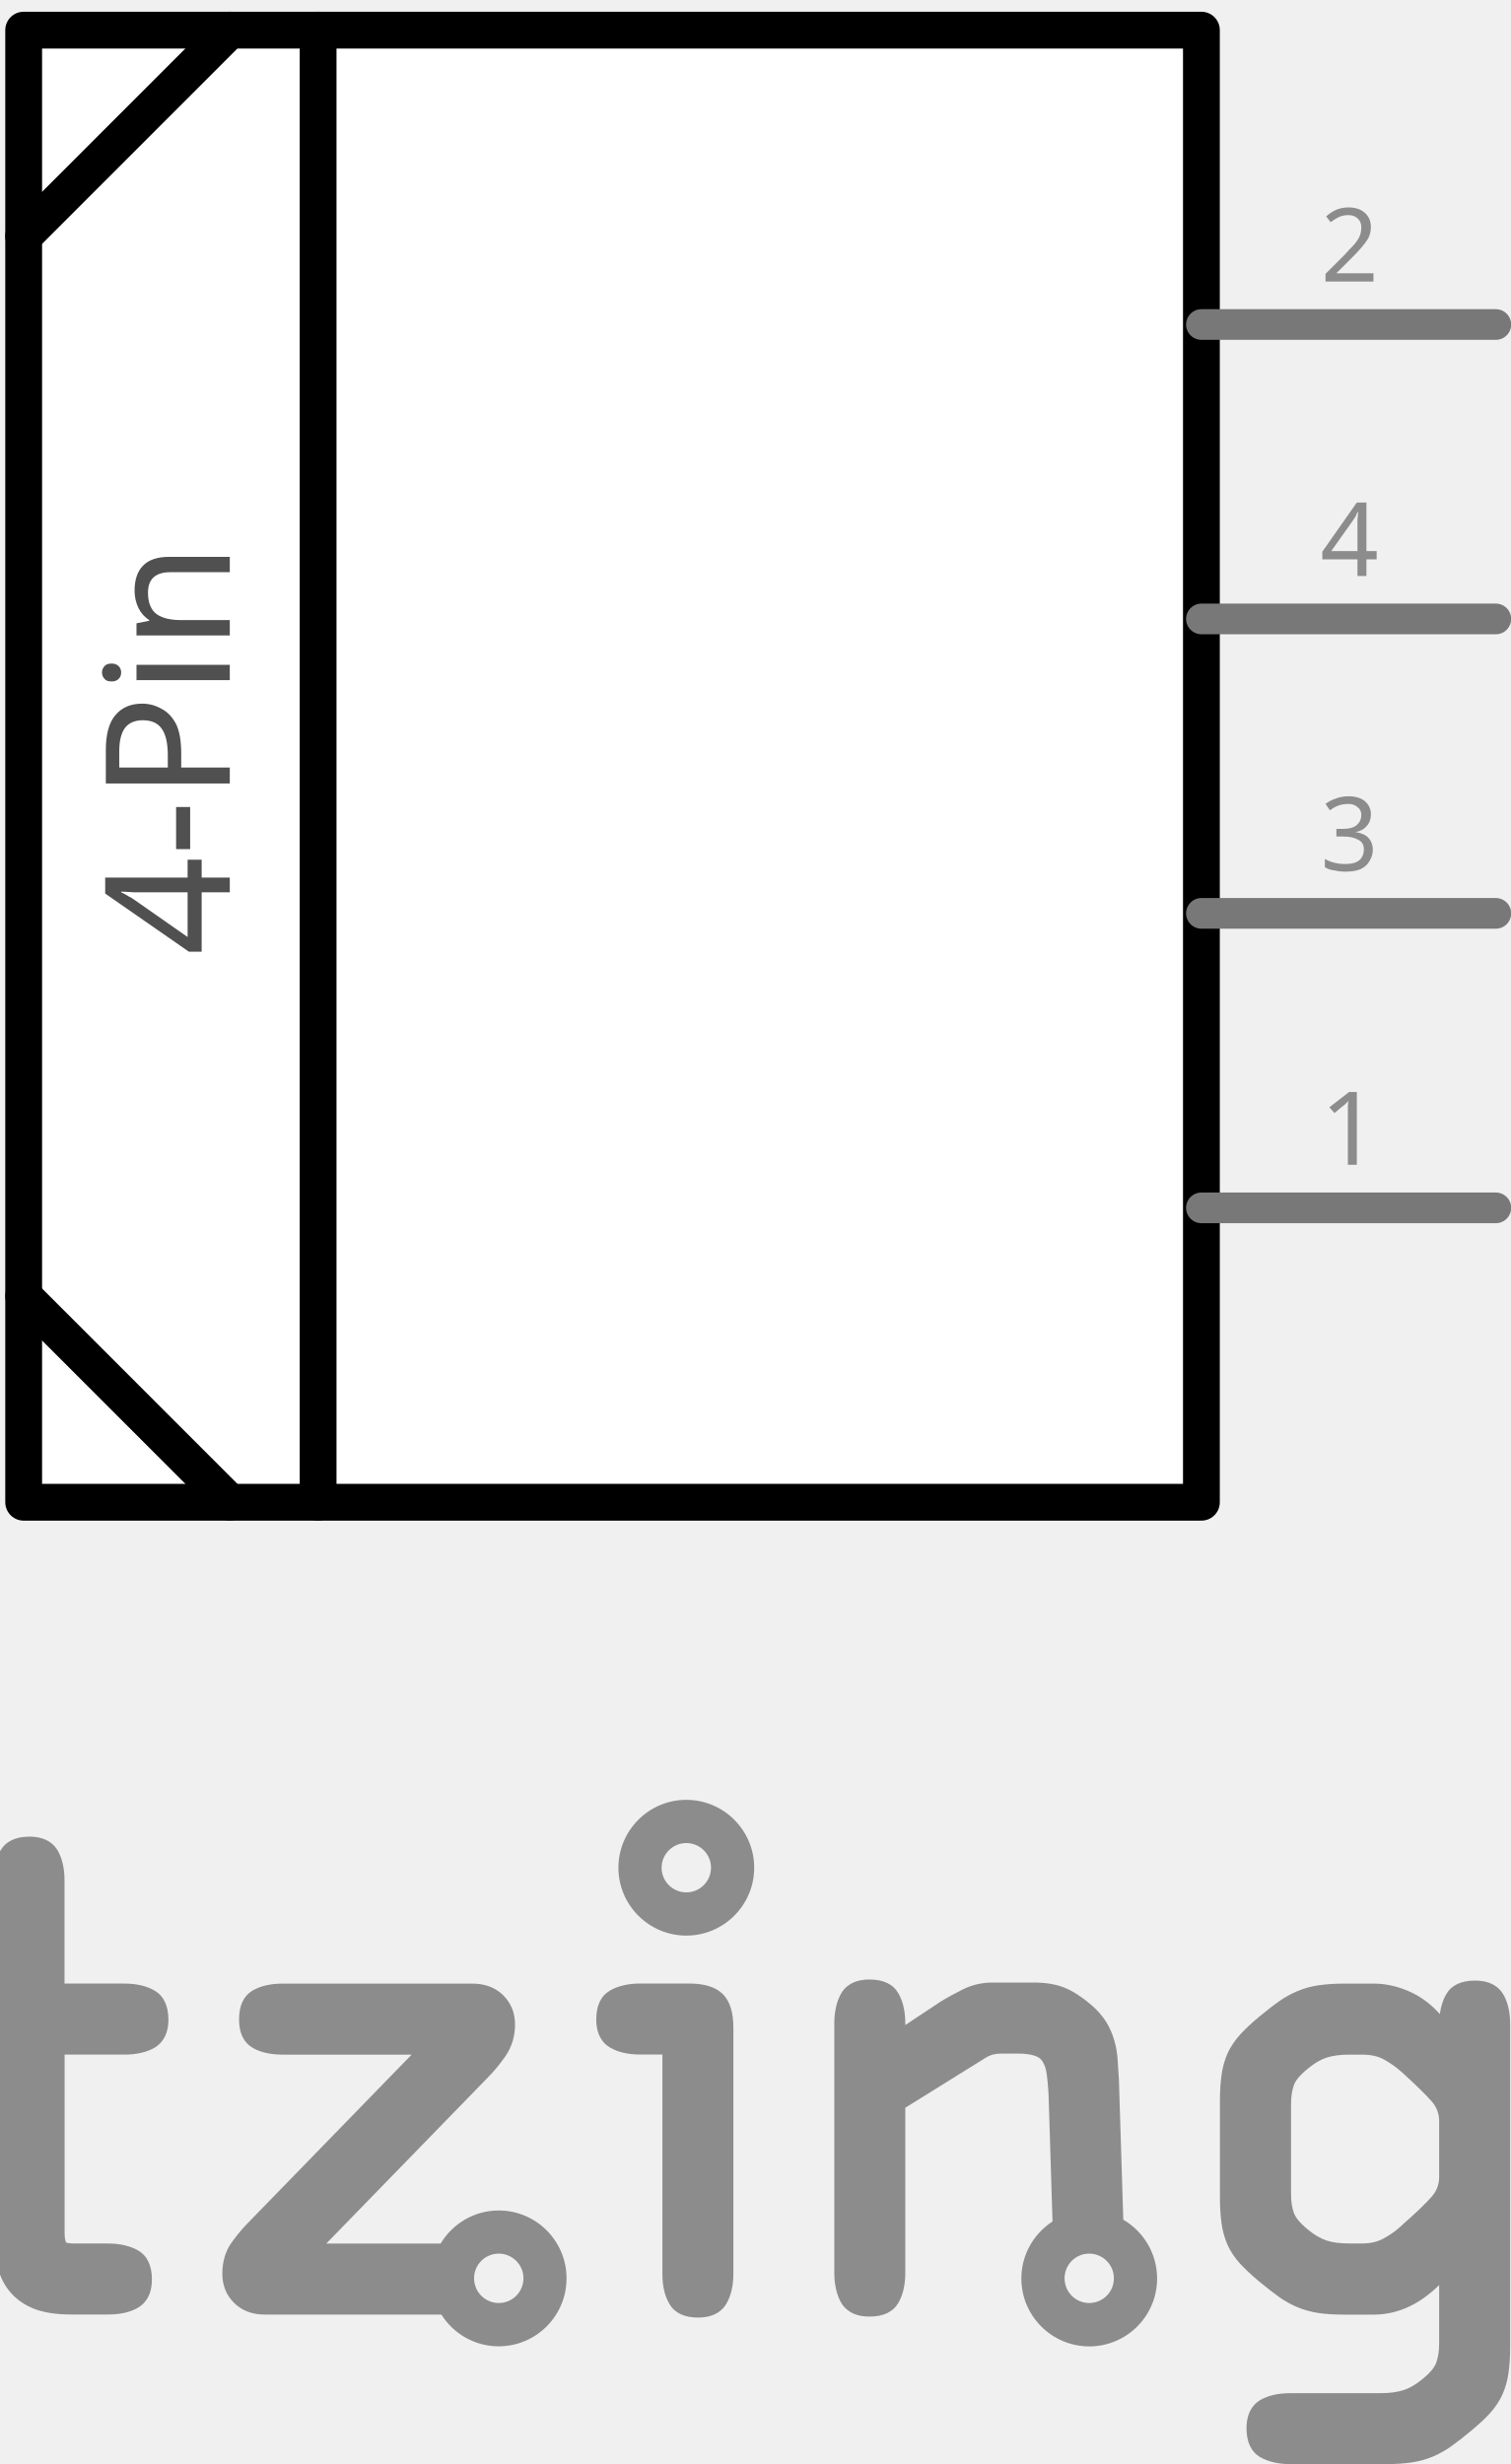
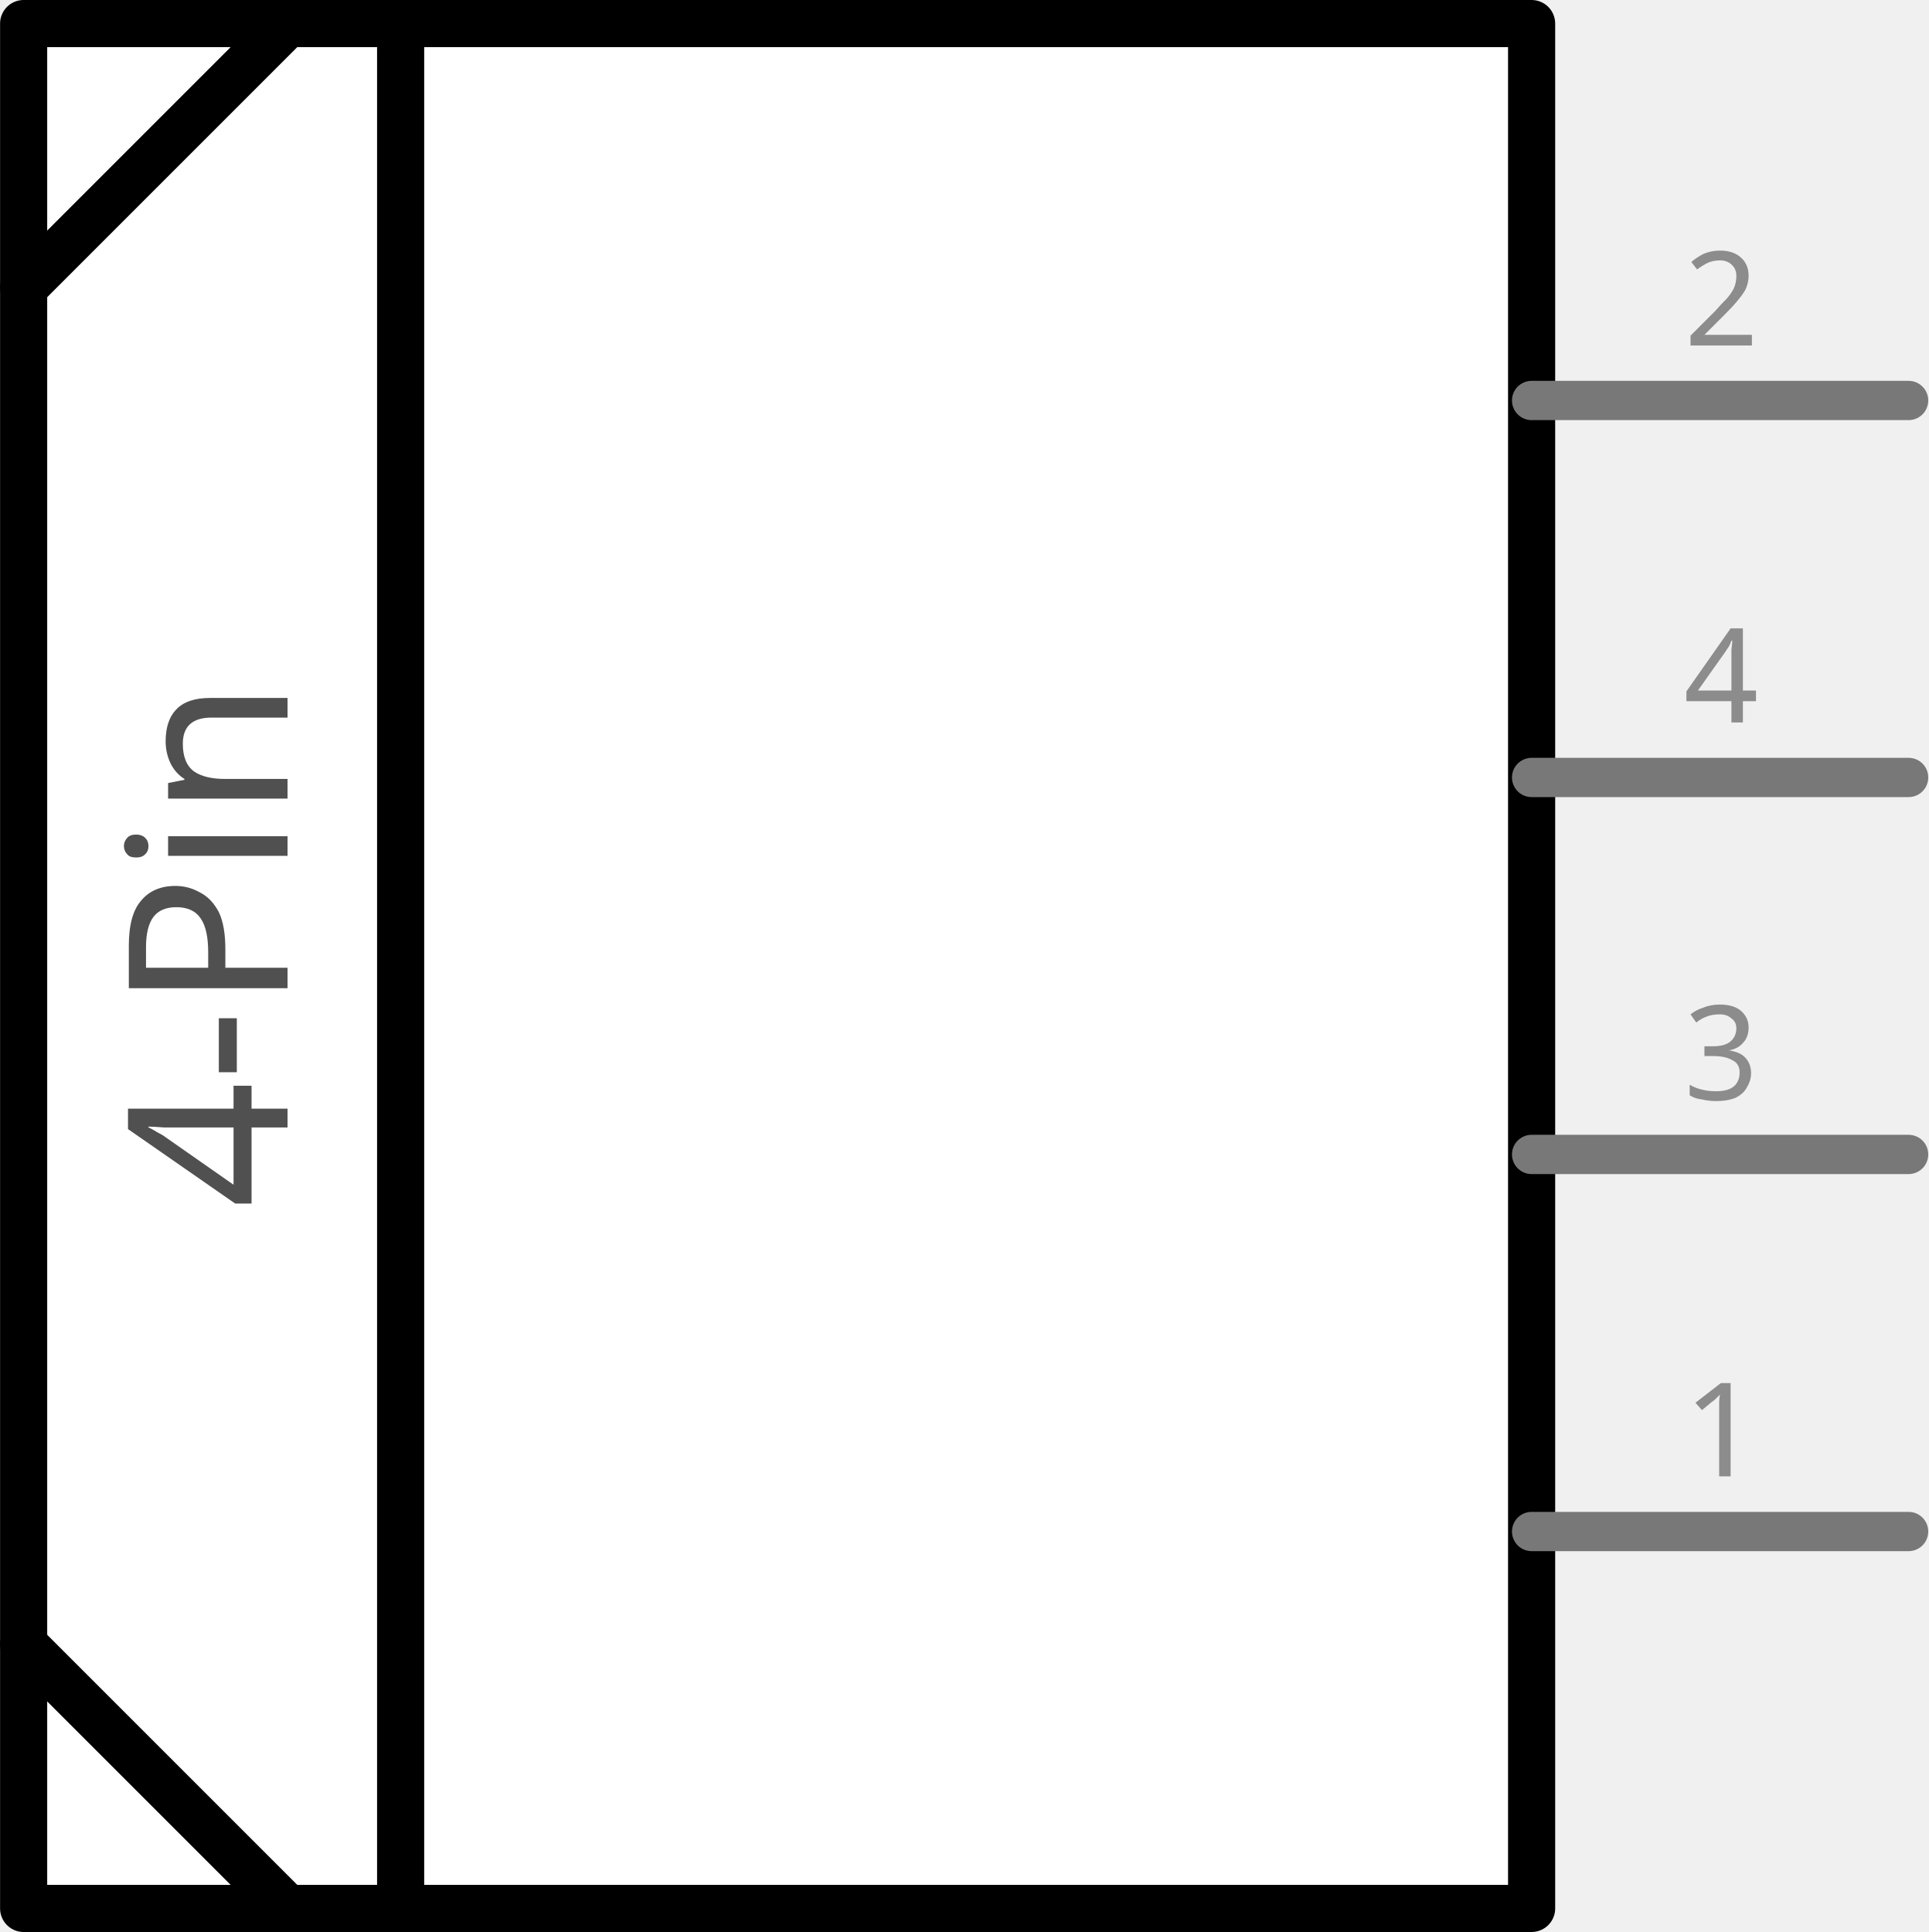
- <svg xmlns="http://www.w3.org/2000/svg" baseProfile="tiny" height="0.837in" version="1.2" viewBox="0 0 36.926 60.257" width="0.513in" x="0in" y="0in">
-   <g id="watermark">
-     <g>
-       <g>
-         <path d="M12.194,54.057c-0.604,0,-1.131,0.325,-1.422,0.809l-2.796,0l3.96,-4.071c0.146,-0.146,0.289,-0.322,0.428,-0.521c0.149,-0.222,0.228,-0.479,0.228,-0.768c0,-0.279,-0.097,-0.518,-0.287,-0.71c-0.19,-0.188,-0.444,-0.287,-0.754,-0.287l-4.636,0c-0.305,0,-0.555,0.06,-0.742,0.17c-0.219,0.13,-0.33,0.368,-0.33,0.707c0,0.329,0.111,0.562,0.33,0.692c0.188,0.111,0.438,0.168,0.742,0.168l3.148,0l-3.974,4.086c-0.146,0.147,-0.289,0.315,-0.425,0.504c-0.153,0.212,-0.23,0.472,-0.23,0.771c0,0.28,0.096,0.521,0.288,0.711c0.188,0.188,0.442,0.285,0.754,0.285l4.315,0c0.293,0.467,0.812,0.776,1.4,0.776c0.916,0,1.66,-0.744,1.66,-1.661C13.853,54.802,13.108,54.057,12.194,54.057zM12.194,56.32c-0.334,0,-0.604,-0.271,-0.604,-0.604c0,-0.333,0.27,-0.604,0.604,-0.604c0.332,0,0.604,0.271,0.604,0.604C12.797,56.051,12.526,56.32,12.194,56.32z" fill="#8C8C8C" />
-         <path d="M-4.749,44.015c-0.914,0,-1.659,0.745,-1.659,1.66c0,0.916,0.745,1.66,1.659,1.66s1.658,-0.744,1.658,-1.66C-3.089,44.76,-3.833,44.015,-4.749,44.015zM-4.748,46.278c-0.333,0,-0.604,-0.27,-0.604,-0.603s0.271,-0.603,0.604,-0.603c0.331,0,0.604,0.27,0.604,0.603S-4.417,46.278,-4.748,46.278z" fill="#8C8C8C" />
-         <path d="M3.772,48.677c-0.193,-0.111,-0.439,-0.169,-0.732,-0.169l-1.465,0L1.575,45.986c0,-0.292,-0.057,-0.538,-0.166,-0.729C1.319,45.1,1.126,44.915,0.716,44.915c-0.34,0,-0.578,0.116,-0.709,0.342c-0.109,0.193,-0.167,0.438,-0.167,0.729l0,2.521l-0.481,0c-0.295,0,-0.539,0.06,-0.731,0.169c-0.228,0.129,-0.341,0.368,-0.341,0.708c0,0.412,0.185,0.603,0.341,0.692c0.192,0.111,0.438,0.168,0.731,0.168l0.481,0l0,4.362c0,0.277,0.026,0.533,0.081,0.768c0.056,0.246,0.154,0.464,0.298,0.645c0.146,0.186,0.345,0.332,0.595,0.436c0.241,0.098,0.555,0.146,0.93,0.146l0.896,0c0.292,0,0.539,-0.054,0.731,-0.166c0.154,-0.089,0.341,-0.281,0.341,-0.693c0,-0.338,-0.114,-0.578,-0.341,-0.709c-0.192,-0.109,-0.439,-0.168,-0.731,-0.168l-0.821,0c-0.138,0,-0.19,-0.019,-0.207,-0.024c-0.014,-0.034,-0.035,-0.103,-0.035,-0.231L1.577,50.245l1.465,0c0.295,0,0.541,-0.057,0.734,-0.168c0.152,-0.09,0.34,-0.28,0.34,-0.692C4.112,49.045,3.999,48.806,3.772,48.677z" fill="#8C8C8C" />
-         <path d="M-4.683,48.507l-1.191,0c-0.292,0,-0.538,0.059,-0.731,0.169c-0.226,0.129,-0.341,0.368,-0.341,0.708c0,0.412,0.188,0.604,0.341,0.691c0.193,0.113,0.439,0.168,0.731,0.168l0.544,0l0,5.362c0,0.293,0.057,0.539,0.167,0.73c0.131,0.227,0.367,0.341,0.708,0.341c0.411,0,0.604,-0.187,0.692,-0.341c0.111,-0.191,0.168,-0.438,0.168,-0.73L-3.595,49.595c0,-0.386,-0.084,-0.656,-0.256,-0.83C-4.026,48.593,-4.296,48.507,-4.683,48.507z" fill="#8C8C8C" />
-         <path d="M-8.518,48.677c-0.193,-0.111,-0.44,-0.169,-0.732,-0.169l-0.604,0c-0.25,0,-0.498,0.063,-0.734,0.187c-0.226,0.119,-0.433,0.271,-0.616,0.453l-0.644,0.604l0,-0.247c0,-0.291,-0.055,-0.538,-0.168,-0.729c-0.128,-0.228,-0.368,-0.34,-0.707,-0.34c-0.41,0,-0.604,0.184,-0.693,0.34c-0.11,0.191,-0.167,0.438,-0.167,0.729l0,4.801c-0.475,0.293,-0.791,0.816,-0.791,1.412c0,0.917,0.745,1.661,1.658,1.661c0.916,0,1.66,-0.744,1.66,-1.661c0,-0.596,-0.317,-1.119,-0.792,-1.412l0,-2.21l1.738,-1.564c0.1,-0.09,0.199,-0.164,0.297,-0.217c0.084,-0.045,0.174,-0.067,0.274,-0.067l0.288,0c0.292,0,0.539,-0.056,0.732,-0.169c0.155,-0.088,0.339,-0.279,0.339,-0.691C-8.178,49.045,-8.293,48.806,-8.518,48.677zM-12.717,56.32c-0.332,0,-0.603,-0.271,-0.603,-0.604c0,-0.333,0.271,-0.604,0.603,-0.604c0.333,0,0.604,0.271,0.604,0.604C-12.113,56.051,-12.384,56.32,-12.717,56.32z" fill="#8C8C8C" />
-         <path d="M-15.234,45.158c-0.193,-0.111,-0.44,-0.167,-0.731,-0.167l-0.59,0c-0.2,0,-0.389,0.004,-0.562,0.016c-0.176,0.009,-0.345,0.035,-0.506,0.07c-0.168,0.041,-0.336,0.109,-0.496,0.202c-0.158,0.093,-0.319,0.222,-0.48,0.382c-0.334,0.314,-0.554,0.656,-0.652,1.017c-0.094,0.348,-0.143,0.735,-0.143,1.151l0,0.678l-0.483,0c-0.292,0,-0.539,0.059,-0.73,0.169c-0.227,0.13,-0.342,0.369,-0.342,0.708c0,0.412,0.185,0.604,0.341,0.693c0.191,0.111,0.438,0.166,0.73,0.166l0.483,0l0,5.362c0,0.293,0.057,0.539,0.167,0.73c0.13,0.227,0.367,0.341,0.708,0.341c0.411,0,0.603,-0.187,0.692,-0.341c0.111,-0.191,0.168,-0.438,0.168,-0.73l0,-5.36l0.92,0c0.293,0,0.54,-0.057,0.732,-0.168c0.155,-0.09,0.34,-0.28,0.34,-0.692c0,-0.34,-0.114,-0.579,-0.34,-0.708c-0.189,-0.111,-0.436,-0.17,-0.729,-0.17l-0.92,0l0,-0.678c0,-0.218,0.019,-0.41,0.056,-0.571c0.032,-0.141,0.103,-0.261,0.218,-0.367l0.002,-0.004l0.002,-0.002c0.082,-0.082,0.176,-0.126,0.29,-0.136c0.15,-0.015,0.339,-0.022,0.564,-0.022l0.56,0c0.291,0,0.539,-0.058,0.731,-0.168c0.154,-0.088,0.339,-0.281,0.339,-0.693C-14.894,45.527,-15.009,45.288,-15.234,45.158z" fill="#8C8C8C" />
-         <path d="M36.759,48.775c-0.089,-0.156,-0.282,-0.34,-0.693,-0.34c-0.339,0,-0.578,0.113,-0.707,0.34c-0.078,0.133,-0.127,0.293,-0.152,0.477l-0.021,-0.021c-0.216,-0.236,-0.466,-0.42,-0.747,-0.539c-0.277,-0.119,-0.563,-0.183,-0.849,-0.183l-0.709,0c-0.249,0,-0.466,0.015,-0.64,0.041c-0.182,0.026,-0.352,0.074,-0.51,0.14c-0.158,0.066,-0.313,0.15,-0.459,0.254c-0.139,0.097,-0.303,0.226,-0.486,0.377c-0.188,0.156,-0.342,0.302,-0.463,0.434c-0.127,0.141,-0.23,0.293,-0.306,0.455c-0.069,0.16,-0.122,0.337,-0.147,0.523c-0.026,0.178,-0.041,0.391,-0.041,0.631l0,2.386c0,0.24,0.015,0.451,0.041,0.631c0.025,0.188,0.078,0.361,0.147,0.521c0.074,0.164,0.179,0.318,0.306,0.457c0.119,0.129,0.274,0.274,0.463,0.433c0.186,0.153,0.35,0.28,0.486,0.379c0.146,0.103,0.299,0.188,0.459,0.254c0.158,0.065,0.329,0.112,0.51,0.14c0.174,0.026,0.389,0.039,0.64,0.039l0.709,0c0.298,0,0.591,-0.066,0.87,-0.199c0.244,-0.114,0.492,-0.291,0.73,-0.523l0,1.434c0,0.18,-0.025,0.334,-0.072,0.465c-0.043,0.119,-0.159,0.258,-0.344,0.406c-0.154,0.127,-0.309,0.217,-0.457,0.264c-0.15,0.049,-0.341,0.074,-0.563,0.074l-2.203,0c-0.293,0,-0.538,0.055,-0.732,0.166c-0.152,0.088,-0.34,0.282,-0.34,0.692c0,0.341,0.115,0.579,0.34,0.71c0.194,0.109,0.439,0.167,0.732,0.167l2.326,0c0.247,0,0.463,-0.015,0.638,-0.041c0.179,-0.026,0.351,-0.073,0.513,-0.14c0.153,-0.064,0.31,-0.15,0.455,-0.254c0.143,-0.101,0.305,-0.227,0.487,-0.379c0.185,-0.153,0.343,-0.299,0.463,-0.431c0.128,-0.141,0.229,-0.294,0.304,-0.456c0.071,-0.162,0.123,-0.338,0.148,-0.523c0.025,-0.182,0.041,-0.393,0.041,-0.631l0,-7.898C36.926,49.213,36.872,48.966,36.759,48.775zM35.19,53.235c0,0.188,-0.062,0.35,-0.188,0.49c-0.15,0.172,-0.394,0.403,-0.716,0.686l-0.002,0.003l-0.002,0.004c-0.139,0.13,-0.291,0.237,-0.453,0.325c-0.148,0.082,-0.325,0.121,-0.526,0.121L33.002,54.864c-0.222,0,-0.41,-0.021,-0.563,-0.072c-0.148,-0.049,-0.301,-0.137,-0.453,-0.264c-0.231,-0.186,-0.315,-0.322,-0.346,-0.404c-0.049,-0.131,-0.072,-0.285,-0.072,-0.465l0,-2.206c0,-0.18,0.023,-0.336,0.072,-0.467c0.029,-0.082,0.113,-0.217,0.346,-0.403c0.152,-0.127,0.305,-0.216,0.453,-0.265c0.153,-0.049,0.342,-0.072,0.563,-0.072l0.301,0c0.212,0,0.388,0.037,0.526,0.113c0.152,0.082,0.308,0.191,0.457,0.324c0.322,0.293,0.564,0.529,0.716,0.7c0.128,0.146,0.188,0.304,0.188,0.492L35.19,53.235z" fill="#8C8C8C" />
-         <path d="M16.78,44.015c-0.914,0,-1.66,0.745,-1.66,1.66c0,0.916,0.746,1.66,1.66,1.66s1.66,-0.744,1.66,-1.66C18.44,44.76,17.694,44.015,16.78,44.015zM16.78,46.278c-0.332,0,-0.604,-0.27,-0.604,-0.603s0.271,-0.603,0.604,-0.603s0.604,0.27,0.604,0.603C17.384,46.008,17.112,46.278,16.78,46.278z" fill="#8C8C8C" />
-         <path d="M27.466,54.283l-0.107,-3.419c-0.011,-0.178,-0.021,-0.338,-0.031,-0.489c-0.01,-0.162,-0.037,-0.322,-0.082,-0.476c-0.045,-0.158,-0.11,-0.309,-0.198,-0.453c-0.093,-0.146,-0.216,-0.289,-0.37,-0.42c-0.225,-0.192,-0.443,-0.334,-0.646,-0.416c-0.207,-0.084,-0.461,-0.127,-0.754,-0.127l-1.012,0c-0.259,0,-0.501,0.058,-0.716,0.164c-0.197,0.098,-0.39,0.203,-0.572,0.315l-0.003,0.002l-0.003,0.003l-0.837,0.555l0,-0.041c0,-0.291,-0.057,-0.539,-0.168,-0.733c-0.129,-0.226,-0.367,-0.339,-0.707,-0.339c-0.411,0,-0.604,0.185,-0.693,0.339c-0.109,0.194,-0.168,0.438,-0.168,0.733l0,6.099c0,0.295,0.059,0.539,0.168,0.734c0.09,0.153,0.282,0.338,0.693,0.338c0.34,0,0.578,-0.114,0.707,-0.338c0.111,-0.195,0.168,-0.439,0.168,-0.734L22.135,51.545l1.953,-1.215c0.04,-0.024,0.082,-0.048,0.121,-0.063c0.031,-0.016,0.07,-0.025,0.115,-0.031c0.049,-0.012,0.117,-0.016,0.195,-0.016l0.362,0c0.188,0,0.334,0.021,0.435,0.059c0.082,0.029,0.143,0.076,0.18,0.143c0.05,0.078,0.08,0.18,0.098,0.303c0.02,0.139,0.034,0.309,0.045,0.504l0.096,3.097c-0.457,0.297,-0.762,0.811,-0.762,1.394c0,0.917,0.746,1.661,1.66,1.661c0.916,0,1.66,-0.744,1.66,-1.661C28.292,55.108,27.959,54.57,27.466,54.283zM26.632,56.32c-0.334,0,-0.602,-0.271,-0.602,-0.604c0,-0.333,0.268,-0.604,0.602,-0.604c0.333,0,0.604,0.271,0.604,0.604C27.237,56.051,26.965,56.32,26.632,56.32z" fill="#8C8C8C" />
-         <path d="M16.843,48.507l-1.193,0c-0.293,0,-0.539,0.059,-0.731,0.169c-0.226,0.129,-0.341,0.368,-0.341,0.708c0,0.412,0.186,0.604,0.341,0.691c0.192,0.113,0.438,0.168,0.731,0.168l0.545,0l0,5.362c0,0.293,0.055,0.539,0.168,0.73c0.127,0.227,0.365,0.341,0.707,0.341c0.41,0,0.604,-0.187,0.691,-0.341c0.111,-0.191,0.17,-0.438,0.17,-0.73L17.931,49.595c0,-0.386,-0.085,-0.656,-0.259,-0.83C17.5,48.593,17.227,48.507,16.843,48.507z" fill="#8C8C8C" />
-       </g>
-     </g>
-   </g>
-   <g partID="855130600">
+ <svg xmlns="http://www.w3.org/2000/svg" height="0.512in" version="1.2" viewBox="0 0 36.825 36.9" width="0.511in" x="0in" y="0in" id="svg22">
+   <defs id="defs22" />
+   <g partID="855130600" id="g22" transform="translate(-0.126,-0.287)">
    <g id="schematic">
-       <polygon fill="#FFFFFF" points="0.576,0.737,0.576,5.777,0.576,31.697,0.576,36.737,29.376,36.737,29.376,0.737" stroke="#000000" stroke-linecap="round" stroke-linejoin="round" stroke-width="0.9" />
+       <polygon fill="#ffffff" points="0.576,31.697 0.576,36.737 29.376,36.737 29.376,0.737 0.576,0.737 0.576,5.777 " stroke="#000000" stroke-linecap="round" stroke-linejoin="round" stroke-width="0.9" id="polygon11" />
      <line fill="none" id="connector1pin" stroke="#787878" stroke-linecap="round" stroke-width="0.75" x1="36.576" x2="29.376" y1="7.936" y2="7.936" />
      <g fill="none" height="0.001" id="connector1terminal" width="0" x="36.576" y="7.936" />
-       <g transform="matrix(1, 0, 0, 1, 32.2861, 6.8853)">
-         <text fill="#8C8C8C" font-family="Noto Sans" font-size="2.5">2</text>
+       <g transform="translate(32.2861,6.8853)" id="g12">
+         <text fill="#8c8c8c" font-family="'Noto Sans'" font-size="2.5px" id="text11">2</text>
      </g>
      <line fill="none" id="connector3pin" stroke="#787878" stroke-linecap="round" stroke-width="0.75" x1="36.576" x2="29.376" y1="15.136" y2="15.136" />
      <g fill="none" height="0.001" id="connector3terminal" width="0" x="36.576" y="15.136" />
-       <g transform="matrix(1, 0, 0, 1, 32.2861, 14.0854)">
-         <text fill="#8C8C8C" font-family="Noto Sans" font-size="2.5">4</text>
+       <g transform="translate(32.2861,14.0854)" id="g13">
+         <text fill="#8c8c8c" font-family="'Noto Sans'" font-size="2.5px" id="text12">4</text>
      </g>
      <line fill="none" id="connector2pin" stroke="#787878" stroke-linecap="round" stroke-width="0.75" x1="36.576" x2="29.376" y1="22.336" y2="22.336" />
      <g fill="none" id="connector2terminal" points="36.576,22.336,36.576,22.336,36.576,22.336" />
-       <g transform="matrix(1, 0, 0, 1, 32.2861, 21.2856)">
-         <text fill="#8C8C8C" font-family="Noto Sans" font-size="2.5">3</text>
+       <g transform="translate(32.2861,21.2856)" id="g14">
+         <text fill="#8c8c8c" font-family="'Noto Sans'" font-size="2.5px" id="text13">3</text>
      </g>
      <line fill="none" id="connector0pin" stroke="#787878" stroke-linecap="round" stroke-width="0.75" x1="36.576" x2="29.376" y1="29.538" y2="29.538" />
      <g fill="none" id="connector0terminal" points="36.576,29.538,36.576,29.538,36.576,29.538" />
-       <g transform="matrix(1, 0, 0, 1, 32.2861, 28.4849)">
-         <text fill="#8C8C8C" font-family="Noto Sans" font-size="2.5">1</text>
+       <g transform="translate(32.2861,28.4849)" id="g15">
+         <text fill="#8c8c8c" font-family="'Noto Sans'" font-size="2.5px" id="text14">1</text>
      </g>
-       <g transform="matrix(1, 0, 0, 1, 2.4892, 24)">
-         <g>
-           <g transform="rotate(270)">
-             <g>
-               <g transform="matrix(1, 0, 0, 1, 0.6323, 3.127)">
-                 <text fill="#505050" font-family="Noto Sans" font-size="4.252">4-Pin</text>
+       <g transform="translate(2.4892,24)" id="g20">
+         <g id="g19">
+           <g transform="rotate(-90)" id="g18">
+             <g id="g17">
+               <g transform="translate(0.6323,3.127)" id="g16">
+                 <text fill="#505050" font-family="'Noto Sans'" font-size="4.252px" id="text15">4-Pin</text>
              </g>
            </g>
          </g>
        </g>
      </g>
-       <line fill="none" stroke="#000000" stroke-linecap="round" stroke-width="0.9" x1="5.616" x2="0.576" y1="0.737" y2="5.777" />
-       <line fill="none" stroke="#000000" stroke-linecap="round" stroke-width="0.9" x1="0.576" x2="5.616" y1="31.697" y2="36.737" />
-       <line fill="none" stroke="#000000" stroke-linecap="round" stroke-width="0.9" x1="7.776" x2="7.776" y1="0.737" y2="36.737" />
+       <line fill="none" stroke="#000000" stroke-linecap="round" stroke-width="0.9" x1="5.616" x2="0.576" y1="0.737" y2="5.777" id="line20" />
+       <line fill="none" stroke="#000000" stroke-linecap="round" stroke-width="0.9" x1="0.576" x2="5.616" y1="31.697" y2="36.737" id="line21" />
+       <line fill="none" stroke="#000000" stroke-linecap="round" stroke-width="0.9" x1="7.776" x2="7.776" y1="0.737" y2="36.737" id="line22" />
    </g>
  </g>
</svg>
